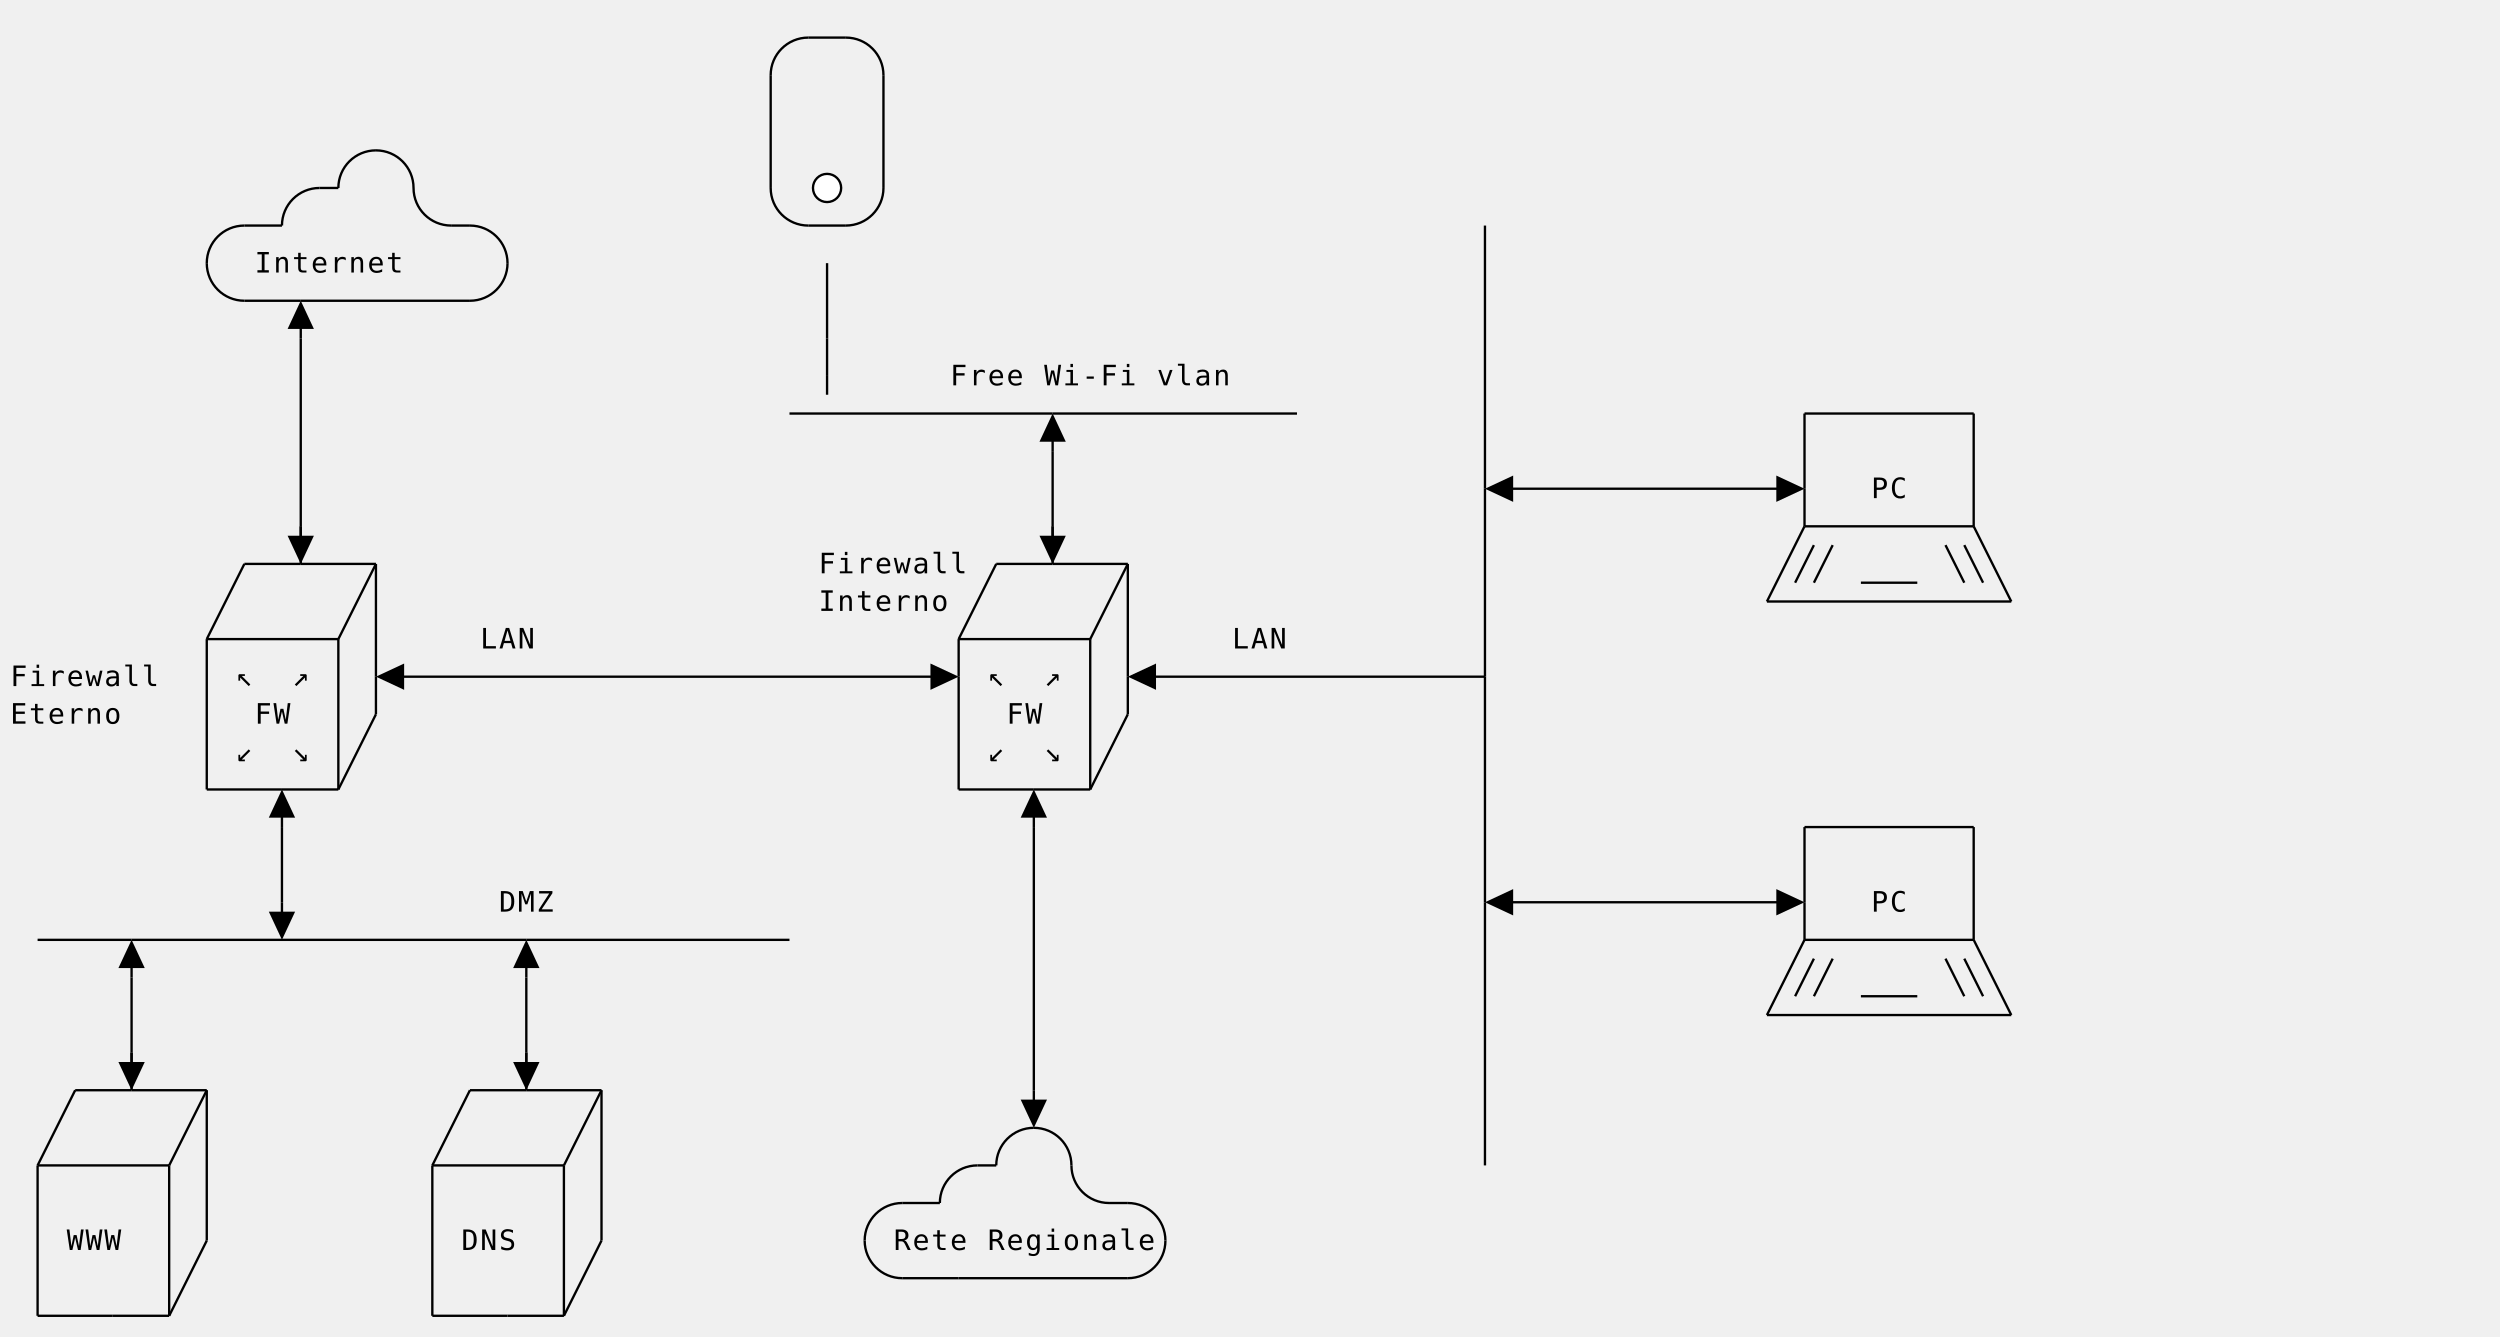
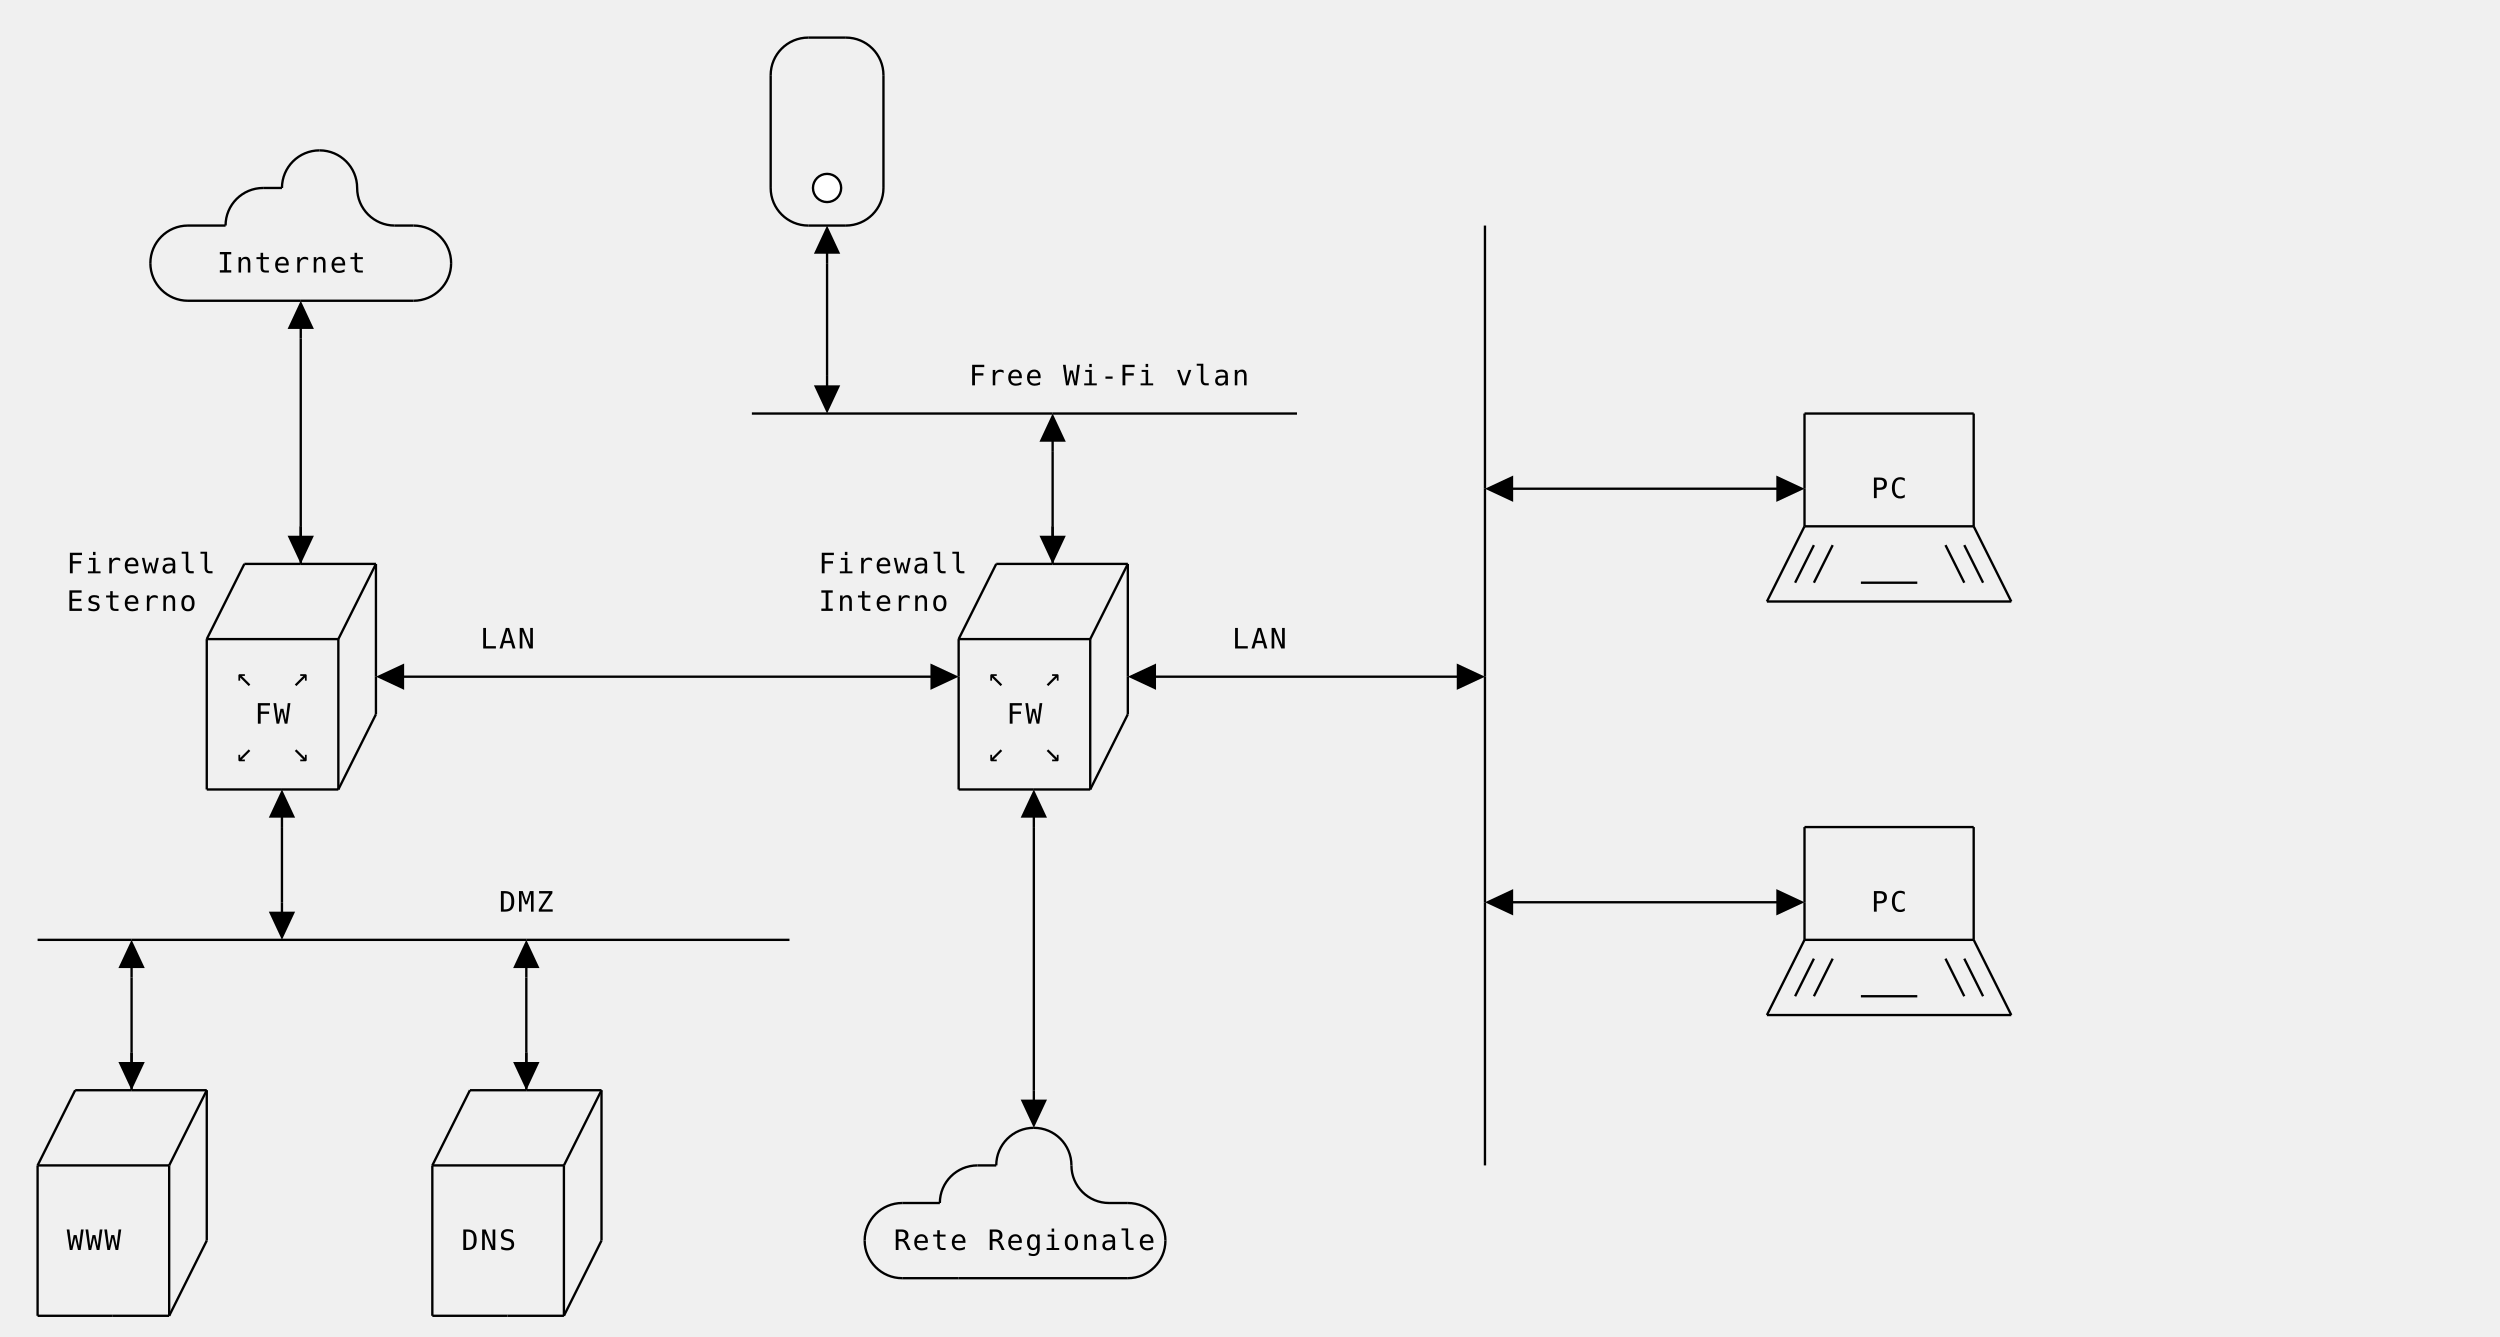
<svg xmlns="http://www.w3.org/2000/svg" class="diagram" version="1.1" height="569" width="1064">
  <g transform="translate(8,16)">
    <path d="M 336,0 L 352,0" style="fill:none;stroke:#000;" />
-     <path d="M 128,64 L 136,64" style="fill:none;stroke:#000;" />
-     <path d="M 96,80 L 112,80" style="fill:none;stroke:#000;" />
-     <path d="M 184,80 L 192,80" style="fill:none;stroke:#000;" />
+     <path d="M 104,64 L 112,64" style="fill:none;stroke:#000;" />
+     <path d="M 72,80 L 88,80" style="fill:none;stroke:#000;" />
+     <path d="M 160,80 L 168,80" style="fill:none;stroke:#000;" />
    <path d="M 336,80 L 352,80" style="fill:none;stroke:#000;" />
-     <path d="M 96,112 L 120,112" style="fill:none;stroke:#000;" />
-     <path d="M 120,112 L 192,112" style="fill:none;stroke:#000;" />
-     <path d="M 328,160 L 440,160" style="fill:none;stroke:#000;" />
+     <path d="M 72,112 L 120,112" style="fill:none;stroke:#000;" />
+     <path d="M 120,112 L 168,112" style="fill:none;stroke:#000;" />
+     <path d="M 312,160 L 440,160" style="fill:none;stroke:#000;" />
    <path d="M 440,160 L 544,160" style="fill:none;stroke:#000;" />
    <path d="M 760,160 L 832,160" style="fill:none;stroke:#000;" />
    <path d="M 632,192 L 752,192" style="fill:none;stroke:#000;" />
    <path d="M 760,208 L 832,208" style="fill:none;stroke:#000;" />
    <path d="M 96,224 L 120,224" style="fill:none;stroke:#000;" />
    <path d="M 120,224 L 152,224" style="fill:none;stroke:#000;" />
    <path d="M 416,224 L 440,224" style="fill:none;stroke:#000;" />
    <path d="M 440,224 L 472,224" style="fill:none;stroke:#000;" />
    <path d="M 744,240 L 848,240" style="fill:none;stroke:#000;" />
    <path d="M 80,256 L 136,256" style="fill:none;stroke:#000;" />
    <path d="M 400,256 L 456,256" style="fill:none;stroke:#000;" />
    <path d="M 160,272 L 392,272" style="fill:none;stroke:#000;" />
-     <path d="M 480,272 L 624,272" style="fill:none;stroke:#000;" />
+     <path d="M 480,272 L 616,272" style="fill:none;stroke:#000;" />
    <path d="M 80,320 L 112,320" style="fill:none;stroke:#000;" />
    <path d="M 112,320 L 136,320" style="fill:none;stroke:#000;" />
    <path d="M 400,320 L 432,320" style="fill:none;stroke:#000;" />
    <path d="M 432,320 L 456,320" style="fill:none;stroke:#000;" />
    <path d="M 760,336 L 832,336" style="fill:none;stroke:#000;" />
    <path d="M 632,368 L 752,368" style="fill:none;stroke:#000;" />
    <path d="M 8,384 L 48,384" style="fill:none;stroke:#000;" />
    <path d="M 48,384 L 216,384" style="fill:none;stroke:#000;" />
    <path d="M 216,384 L 328,384" style="fill:none;stroke:#000;" />
    <path d="M 760,384 L 832,384" style="fill:none;stroke:#000;" />
    <path d="M 744,416 L 848,416" style="fill:none;stroke:#000;" />
    <path d="M 24,448 L 48,448" style="fill:none;stroke:#000;" />
    <path d="M 48,448 L 80,448" style="fill:none;stroke:#000;" />
    <path d="M 192,448 L 216,448" style="fill:none;stroke:#000;" />
    <path d="M 216,448 L 248,448" style="fill:none;stroke:#000;" />
    <path d="M 8,480 L 64,480" style="fill:none;stroke:#000;" />
    <path d="M 176,480 L 232,480" style="fill:none;stroke:#000;" />
    <path d="M 408,480 L 416,480" style="fill:none;stroke:#000;" />
    <path d="M 376,496 L 392,496" style="fill:none;stroke:#000;" />
    <path d="M 464,496 L 472,496" style="fill:none;stroke:#000;" />
    <path d="M 376,528 L 400,528" style="fill:none;stroke:#000;" />
    <path d="M 400,528 L 472,528" style="fill:none;stroke:#000;" />
    <path d="M 8,544 L 40,544" style="fill:none;stroke:#000;" />
    <path d="M 40,544 L 64,544" style="fill:none;stroke:#000;" />
    <path d="M 176,544 L 208,544" style="fill:none;stroke:#000;" />
    <path d="M 208,544 L 232,544" style="fill:none;stroke:#000;" />
    <path d="M 784,232 L 808,232" style="fill:none;stroke:#000;" />
    <path d="M 784,408 L 808,408" style="fill:none;stroke:#000;" />
    <path d="M 8,480 L 8,544" style="fill:none;stroke:#000;" />
    <path d="M 48,400 L 48,432" style="fill:none;stroke:#000;" />
    <path d="M 48,432 L 48,448" style="fill:none;stroke:#000;" />
    <path d="M 64,480 L 64,544" style="fill:none;stroke:#000;" />
    <path d="M 80,256 L 80,320" style="fill:none;stroke:#000;" />
    <path d="M 80,448 L 80,512" style="fill:none;stroke:#000;" />
    <path d="M 112,336 L 112,368" style="fill:none;stroke:#000;" />
    <path d="M 120,128 L 120,208" style="fill:none;stroke:#000;" />
    <path d="M 120,208 L 120,224" style="fill:none;stroke:#000;" />
    <path d="M 136,256 L 136,320" style="fill:none;stroke:#000;" />
    <path d="M 152,224 L 152,272" style="fill:none;stroke:#000;" />
    <path d="M 152,272 L 152,288" style="fill:none;stroke:#000;" />
    <path d="M 176,480 L 176,544" style="fill:none;stroke:#000;" />
    <path d="M 216,400 L 216,432" style="fill:none;stroke:#000;" />
    <path d="M 216,432 L 216,448" style="fill:none;stroke:#000;" />
    <path d="M 232,480 L 232,544" style="fill:none;stroke:#000;" />
    <path d="M 248,448 L 248,512" style="fill:none;stroke:#000;" />
    <path d="M 320,16 L 320,64" style="fill:none;stroke:#000;" />
-     <path d="M 344,96 L 344,128" style="fill:none;stroke:#000;" />
-     <path d="M 344,128 L 344,144" style="fill:none;stroke:#000;" />
+     <path d="M 344,96 L 344,144" style="fill:none;stroke:#000;" />
    <path d="M 368,16 L 368,64" style="fill:none;stroke:#000;" />
    <path d="M 400,256 L 400,272" style="fill:none;stroke:#000;" />
    <path d="M 400,272 L 400,320" style="fill:none;stroke:#000;" />
    <path d="M 432,336 L 432,448" style="fill:none;stroke:#000;" />
    <path d="M 440,176 L 440,208" style="fill:none;stroke:#000;" />
    <path d="M 440,208 L 440,224" style="fill:none;stroke:#000;" />
    <path d="M 456,256 L 456,320" style="fill:none;stroke:#000;" />
    <path d="M 472,224 L 472,272" style="fill:none;stroke:#000;" />
    <path d="M 472,272 L 472,288" style="fill:none;stroke:#000;" />
    <path d="M 624,80 L 624,192" style="fill:none;stroke:#000;" />
    <path d="M 624,192 L 624,272" style="fill:none;stroke:#000;" />
    <path d="M 624,272 L 624,368" style="fill:none;stroke:#000;" />
    <path d="M 624,368 L 624,480" style="fill:none;stroke:#000;" />
    <path d="M 760,160 L 760,192" style="fill:none;stroke:#000;" />
    <path d="M 760,192 L 760,208" style="fill:none;stroke:#000;" />
    <path d="M 760,336 L 760,368" style="fill:none;stroke:#000;" />
    <path d="M 760,368 L 760,384" style="fill:none;stroke:#000;" />
    <path d="M 832,160 L 832,208" style="fill:none;stroke:#000;" />
    <path d="M 832,336 L 832,384" style="fill:none;stroke:#000;" />
    <path d="M 80,256 L 96,224" style="fill:none;stroke:#000;" />
    <path d="M 8,480 L 24,448" style="fill:none;stroke:#000;" />
    <path d="M 136,256 L 152,224" style="fill:none;stroke:#000;" />
    <path d="M 136,320 L 152,288" style="fill:none;stroke:#000;" />
    <path d="M 64,480 L 80,448" style="fill:none;stroke:#000;" />
    <path d="M 64,544 L 80,512" style="fill:none;stroke:#000;" />
    <path d="M 176,480 L 192,448" style="fill:none;stroke:#000;" />
    <path d="M 232,480 L 248,448" style="fill:none;stroke:#000;" />
    <path d="M 232,544 L 248,512" style="fill:none;stroke:#000;" />
    <path d="M 400,256 L 416,224" style="fill:none;stroke:#000;" />
    <path d="M 456,256 L 472,224" style="fill:none;stroke:#000;" />
    <path d="M 456,320 L 472,288" style="fill:none;stroke:#000;" />
    <path d="M 744,240 L 760,208" style="fill:none;stroke:#000;" />
    <path d="M 756,232 L 764,216" style="fill:none;stroke:#000;" />
    <path d="M 764,232 L 772,216" style="fill:none;stroke:#000;" />
    <path d="M 744,416 L 760,384" style="fill:none;stroke:#000;" />
    <path d="M 756,408 L 764,392" style="fill:none;stroke:#000;" />
    <path d="M 764,408 L 772,392" style="fill:none;stroke:#000;" />
    <path d="M 820,392 L 828,408" style="fill:none;stroke:#000;" />
    <path d="M 828,392 L 836,408" style="fill:none;stroke:#000;" />
    <path d="M 832,384 L 848,416" style="fill:none;stroke:#000;" />
    <path d="M 820,216 L 828,232" style="fill:none;stroke:#000;" />
    <path d="M 828,216 L 836,232" style="fill:none;stroke:#000;" />
    <path d="M 832,208 L 848,240" style="fill:none;stroke:#000;" />
-     <path d="M 344,144 L 344,152" style="fill:none;stroke:#000;" />
    <path d="M 48,392 L 48,400" style="fill:none;stroke:#000;" />
    <polygon points="64,400 52,394.4 52,405.6" style="fill:#000" transform="rotate(270, 48, 400)" />
    <path d="M 48,432 L 48,440" style="fill:none;stroke:#000;" />
    <polygon points="64,432 52,426.4 52,437.6" style="fill:#000" transform="rotate(90, 48, 432)" />
    <path d="M 112,328 L 112,336" style="fill:none;stroke:#000;" />
    <polygon points="128,336 116,330.4 116,341.6" style="fill:#000" transform="rotate(270, 112, 336)" />
    <path d="M 112,368 L 112,376" style="fill:none;stroke:#000;" />
    <polygon points="128,368 116,362.4 116,373.6" style="fill:#000" transform="rotate(90, 112, 368)" />
    <path d="M 120,120 L 120,128" style="fill:none;stroke:#000;" />
    <polygon points="136,128 124,122.4 124,133.6" style="fill:#000" transform="rotate(270, 120, 128)" />
    <path d="M 120,208 L 120,216" style="fill:none;stroke:#000;" />
    <polygon points="136,208 124,202.4 124,213.6" style="fill:#000" transform="rotate(90, 120, 208)" />
    <polygon points="168,272 156,266.4 156,277.6" style="fill:#000" transform="rotate(180, 160, 272)" />
    <path d="M 216,392 L 216,400" style="fill:none;stroke:#000;" />
    <polygon points="232,400 220,394.4 220,405.6" style="fill:#000" transform="rotate(270, 216, 400)" />
    <path d="M 216,432 L 216,440" style="fill:none;stroke:#000;" />
    <polygon points="232,432 220,426.4 220,437.6" style="fill:#000" transform="rotate(90, 216, 432)" />
+     <path d="M 344,88 L 344,96" style="fill:none;stroke:#000;" />
+     <polygon points="360,96 348,90.4 348,101.6" style="fill:#000" transform="rotate(270, 344, 96)" />
+     <path d="M 344,144 L 344,152" style="fill:none;stroke:#000;" />
+     <polygon points="360,144 348,138.4 348,149.6" style="fill:#000" transform="rotate(90, 344, 144)" />
    <polygon points="400,272 388,266.4 388,277.6" style="fill:#000" transform="rotate(0, 392, 272)" />
    <path d="M 432,328 L 432,336" style="fill:none;stroke:#000;" />
    <polygon points="448,336 436,330.4 436,341.6" style="fill:#000" transform="rotate(270, 432, 336)" />
    <path d="M 432,448 L 432,456" style="fill:none;stroke:#000;" />
    <polygon points="448,448 436,442.4 436,453.6" style="fill:#000" transform="rotate(90, 432, 448)" />
    <path d="M 440,168 L 440,176" style="fill:none;stroke:#000;" />
    <polygon points="456,176 444,170.4 444,181.6" style="fill:#000" transform="rotate(270, 440, 176)" />
    <path d="M 440,208 L 440,216" style="fill:none;stroke:#000;" />
    <polygon points="456,208 444,202.4 444,213.6" style="fill:#000" transform="rotate(90, 440, 208)" />
    <polygon points="488,272 476,266.4 476,277.6" style="fill:#000" transform="rotate(180, 480, 272)" />
+     <polygon points="624,272 612,266.4 612,277.6" style="fill:#000" transform="rotate(0, 616, 272)" />
    <polygon points="640,192 628,186.4 628,197.6" style="fill:#000" transform="rotate(180, 632, 192)" />
    <polygon points="640,368 628,362.4 628,373.6" style="fill:#000" transform="rotate(180, 632, 368)" />
    <polygon points="760,192 748,186.4 748,197.6" style="fill:#000" transform="rotate(0, 752, 192)" />
    <polygon points="760,368 748,362.4 748,373.6" style="fill:#000" transform="rotate(0, 752, 368)" />
    <path d="M 336,0 A 16,16 0 0,0 320,16" style="fill:none;stroke:#000;" />
    <path d="M 352,0 A 16,16 0 0,1 368,16" style="fill:none;stroke:#000;" />
-     <path d="M 152,48 A 16,16 0 0,0 136,64" style="fill:none;stroke:#000;" />
-     <path d="M 152,48 A 16,16 0 0,1 168,64" style="fill:none;stroke:#000;" />
-     <path d="M 128,64 A 16,16 0 0,0 112,80" style="fill:none;stroke:#000;" />
-     <path d="M 96,80 A 16,16 0 0,0 80,96" style="fill:none;stroke:#000;" />
-     <path d="M 168,64 A 16,16 0 0,0 184,80" style="fill:none;stroke:#000;" />
-     <path d="M 192,80 A 16,16 0 0,1 208,96" style="fill:none;stroke:#000;" />
+     <path d="M 128,48 A 16,16 0 0,0 112,64" style="fill:none;stroke:#000;" />
+     <path d="M 128,48 A 16,16 0 0,1 144,64" style="fill:none;stroke:#000;" />
+     <path d="M 104,64 A 16,16 0 0,0 88,80" style="fill:none;stroke:#000;" />
+     <path d="M 72,80 A 16,16 0 0,0 56,96" style="fill:none;stroke:#000;" />
+     <path d="M 144,64 A 16,16 0 0,0 160,80" style="fill:none;stroke:#000;" />
+     <path d="M 168,80 A 16,16 0 0,1 184,96" style="fill:none;stroke:#000;" />
    <path d="M 320,64 A 16,16 0 0,0 336,80" style="fill:none;stroke:#000;" />
    <path d="M 368,64 A 16,16 0 0,1 352,80" style="fill:none;stroke:#000;" />
-     <path d="M 80,96 A 16,16 0 0,0 96,112" style="fill:none;stroke:#000;" />
-     <path d="M 208,96 A 16,16 0 0,1 192,112" style="fill:none;stroke:#000;" />
+     <path d="M 56,96 A 16,16 0 0,0 72,112" style="fill:none;stroke:#000;" />
+     <path d="M 184,96 A 16,16 0 0,1 168,112" style="fill:none;stroke:#000;" />
    <path d="M 432,464 A 16,16 0 0,0 416,480" style="fill:none;stroke:#000;" />
    <path d="M 432,464 A 16,16 0 0,1 448,480" style="fill:none;stroke:#000;" />
    <path d="M 408,480 A 16,16 0 0,0 392,496" style="fill:none;stroke:#000;" />
    <path d="M 376,496 A 16,16 0 0,0 360,512" style="fill:none;stroke:#000;" />
    <path d="M 448,480 A 16,16 0 0,0 464,496" style="fill:none;stroke:#000;" />
    <path d="M 472,496 A 16,16 0 0,1 488,512" style="fill:none;stroke:#000;" />
    <path d="M 360,512 A 16,16 0 0,0 376,528" style="fill:none;stroke:#000;" />
    <path d="M 488,512 A 16,16 0 0,1 472,528" style="fill:none;stroke:#000;" />
    <circle cx="344" cy="64" r="6" style="fill:#fff;stroke:#000;" />
    <text text-anchor="middle" font-family="Menlo,Lucida Console,monospace" x="104" y="292" style="fill:#000;font-size:1em">F</text>
    <text text-anchor="middle" font-family="Menlo,Lucida Console,monospace" x="424" y="148" style="fill:#000;font-size:1em">e</text>
-     <text text-anchor="middle" font-family="Menlo,Lucida Console,monospace" x="440" y="148" style="fill:#000;font-size:1em">W</text>
    <text text-anchor="middle" font-family="Menlo,Lucida Console,monospace" x="216" y="372" style="fill:#000;font-size:1em">M</text>
    <text text-anchor="middle" font-family="Menlo,Lucida Console,monospace" x="368" y="244" style="fill:#000;font-size:1em">e</text>
    <text text-anchor="middle" font-family="Menlo,Lucida Console,monospace" x="520" y="260" style="fill:#000;font-size:1em">L</text>
-     <text text-anchor="middle" font-family="Menlo,Lucida Console,monospace" x="456" y="148" style="fill:#000;font-size:1em">-</text>
-     <text text-anchor="middle" font-family="Menlo,Lucida Console,monospace" x="0" y="276" style="fill:#000;font-size:1em">F</text>
+     <text text-anchor="middle" font-family="Menlo,Lucida Console,monospace" x="480" y="148" style="fill:#000;font-size:1em">i</text>
+     <text text-anchor="middle" font-family="Menlo,Lucida Console,monospace" x="40" y="244" style="fill:#000;font-size:1em">t</text>
+     <text text-anchor="middle" font-family="Menlo,Lucida Console,monospace" x="456" y="148" style="fill:#000;font-size:1em">i</text>
    <text text-anchor="middle" font-family="Menlo,Lucida Console,monospace" x="384" y="244" style="fill:#000;font-size:1em">n</text>
    <text text-anchor="middle" font-family="Menlo,Lucida Console,monospace" x="536" y="260" style="fill:#000;font-size:1em">N</text>
-     <text text-anchor="middle" font-family="Menlo,Lucida Console,monospace" x="496" y="148" style="fill:#000;font-size:1em">l</text>
-     <text text-anchor="middle" font-family="Menlo,Lucida Console,monospace" x="40" y="276" style="fill:#000;font-size:1em">a</text>
-     <text text-anchor="middle" font-family="Menlo,Lucida Console,monospace" x="512" y="148" style="fill:#000;font-size:1em">n</text>
-     <text text-anchor="middle" font-family="Menlo,Lucida Console,monospace" x="56" y="276" style="fill:#000;font-size:1em">l</text>
+     <text text-anchor="middle" font-family="Menlo,Lucida Console,monospace" x="496" y="148" style="fill:#000;font-size:1em">v</text>
+     <text text-anchor="middle" font-family="Menlo,Lucida Console,monospace" x="56" y="244" style="fill:#000;font-size:1em">r</text>
+     <text text-anchor="middle" font-family="Menlo,Lucida Console,monospace" x="512" y="148" style="fill:#000;font-size:1em">a</text>
    <text text-anchor="middle" font-family="Menlo,Lucida Console,monospace" x="96" y="276" style="fill:#000;font-size:1em">↖</text>
+     <text text-anchor="middle" font-family="Menlo,Lucida Console,monospace" x="88" y="100" style="fill:#000;font-size:1em">I</text>
    <text text-anchor="middle" font-family="Menlo,Lucida Console,monospace" x="440" y="276" style="fill:#000;font-size:1em">↗</text>
    <text text-anchor="middle" font-family="Menlo,Lucida Console,monospace" x="392" y="516" style="fill:#000;font-size:1em">t</text>
    <text text-anchor="middle" font-family="Menlo,Lucida Console,monospace" x="24" y="516" style="fill:#000;font-size:1em">W</text>
-     <text text-anchor="middle" font-family="Menlo,Lucida Console,monospace" x="128" y="100" style="fill:#000;font-size:1em">e</text>
+     <text text-anchor="middle" font-family="Menlo,Lucida Console,monospace" x="128" y="100" style="fill:#000;font-size:1em">n</text>
    <text text-anchor="middle" font-family="Menlo,Lucida Console,monospace" x="344" y="228" style="fill:#000;font-size:1em">F</text>
    <text text-anchor="middle" font-family="Menlo,Lucida Console,monospace" x="96" y="308" style="fill:#000;font-size:1em">↙</text>
    <text text-anchor="middle" font-family="Menlo,Lucida Console,monospace" x="440" y="308" style="fill:#000;font-size:1em">↘</text>
-     <text text-anchor="middle" font-family="Menlo,Lucida Console,monospace" x="144" y="100" style="fill:#000;font-size:1em">n</text>
+     <text text-anchor="middle" font-family="Menlo,Lucida Console,monospace" x="144" y="100" style="fill:#000;font-size:1em">t</text>
    <text text-anchor="middle" font-family="Menlo,Lucida Console,monospace" x="360" y="228" style="fill:#000;font-size:1em">r</text>
    <text text-anchor="middle" font-family="Menlo,Lucida Console,monospace" x="448" y="516" style="fill:#000;font-size:1em">o</text>
+     <text text-anchor="middle" font-family="Menlo,Lucida Console,monospace" x="32" y="228" style="fill:#000;font-size:1em">i</text>
    <text text-anchor="middle" font-family="Menlo,Lucida Console,monospace" x="400" y="228" style="fill:#000;font-size:1em">l</text>
-     <text text-anchor="middle" font-family="Menlo,Lucida Console,monospace" x="160" y="100" style="fill:#000;font-size:1em">t</text>
    <text text-anchor="middle" font-family="Menlo,Lucida Console,monospace" x="376" y="228" style="fill:#000;font-size:1em">w</text>
+     <text text-anchor="middle" font-family="Menlo,Lucida Console,monospace" x="72" y="228" style="fill:#000;font-size:1em">l</text>
    <text text-anchor="middle" font-family="Menlo,Lucida Console,monospace" x="464" y="516" style="fill:#000;font-size:1em">a</text>
-     <text text-anchor="middle" font-family="Menlo,Lucida Console,monospace" x="16" y="292" style="fill:#000;font-size:1em">e</text>
    <text text-anchor="middle" font-family="Menlo,Lucida Console,monospace" x="800" y="196" style="fill:#000;font-size:1em">C</text>
-     <text text-anchor="middle" font-family="Menlo,Lucida Console,monospace" x="32" y="292" style="fill:#000;font-size:1em">n</text>
    <text text-anchor="middle" font-family="Menlo,Lucida Console,monospace" x="192" y="516" style="fill:#000;font-size:1em">D</text>
    <text text-anchor="middle" font-family="Menlo,Lucida Console,monospace" x="208" y="372" style="fill:#000;font-size:1em">D</text>
    <text text-anchor="middle" font-family="Menlo,Lucida Console,monospace" x="432" y="292" style="fill:#000;font-size:1em">W</text>
-     <text text-anchor="middle" font-family="Menlo,Lucida Console,monospace" x="408" y="148" style="fill:#000;font-size:1em">r</text>
-     <text text-anchor="middle" font-family="Menlo,Lucida Console,monospace" x="448" y="148" style="fill:#000;font-size:1em">i</text>
+     <text text-anchor="middle" font-family="Menlo,Lucida Console,monospace" x="408" y="148" style="fill:#000;font-size:1em">F</text>
+     <text text-anchor="middle" font-family="Menlo,Lucida Console,monospace" x="448" y="148" style="fill:#000;font-size:1em">W</text>
    <text text-anchor="middle" font-family="Menlo,Lucida Console,monospace" x="224" y="372" style="fill:#000;font-size:1em">Z</text>
+     <text text-anchor="middle" font-family="Menlo,Lucida Console,monospace" x="528" y="260" style="fill:#000;font-size:1em">A</text>
    <text text-anchor="middle" font-family="Menlo,Lucida Console,monospace" x="352" y="244" style="fill:#000;font-size:1em">n</text>
-     <text text-anchor="middle" font-family="Menlo,Lucida Console,monospace" x="528" y="260" style="fill:#000;font-size:1em">A</text>
-     <text text-anchor="middle" font-family="Menlo,Lucida Console,monospace" x="464" y="148" style="fill:#000;font-size:1em">F</text>
+     <text text-anchor="middle" font-family="Menlo,Lucida Console,monospace" x="464" y="148" style="fill:#000;font-size:1em">-</text>
+     <text text-anchor="middle" font-family="Menlo,Lucida Console,monospace" x="48" y="244" style="fill:#000;font-size:1em">e</text>
    <text text-anchor="middle" font-family="Menlo,Lucida Console,monospace" x="200" y="260" style="fill:#000;font-size:1em">L</text>
-     <text text-anchor="middle" font-family="Menlo,Lucida Console,monospace" x="8" y="276" style="fill:#000;font-size:1em">i</text>
    <text text-anchor="middle" font-family="Menlo,Lucida Console,monospace" x="392" y="244" style="fill:#000;font-size:1em">o</text>
-     <text text-anchor="middle" font-family="Menlo,Lucida Console,monospace" x="504" y="148" style="fill:#000;font-size:1em">a</text>
-     <text text-anchor="middle" font-family="Menlo,Lucida Console,monospace" x="48" y="276" style="fill:#000;font-size:1em">l</text>
-     <text text-anchor="middle" font-family="Menlo,Lucida Console,monospace" x="24" y="276" style="fill:#000;font-size:1em">e</text>
+     <text text-anchor="middle" font-family="Menlo,Lucida Console,monospace" x="24" y="244" style="fill:#000;font-size:1em">E</text>
+     <text text-anchor="middle" font-family="Menlo,Lucida Console,monospace" x="504" y="148" style="fill:#000;font-size:1em">l</text>
+     <text text-anchor="middle" font-family="Menlo,Lucida Console,monospace" x="64" y="244" style="fill:#000;font-size:1em">n</text>
    <text text-anchor="middle" font-family="Menlo,Lucida Console,monospace" x="216" y="260" style="fill:#000;font-size:1em">N</text>
+     <text text-anchor="middle" font-family="Menlo,Lucida Console,monospace" x="520" y="148" style="fill:#000;font-size:1em">n</text>
+     <text text-anchor="middle" font-family="Menlo,Lucida Console,monospace" x="96" y="100" style="fill:#000;font-size:1em">n</text>
    <text text-anchor="middle" font-family="Menlo,Lucida Console,monospace" x="400" y="516" style="fill:#000;font-size:1em">e</text>
    <text text-anchor="middle" font-family="Menlo,Lucida Console,monospace" x="32" y="516" style="fill:#000;font-size:1em">W</text>
    <text text-anchor="middle" font-family="Menlo,Lucida Console,monospace" x="376" y="516" style="fill:#000;font-size:1em">R</text>
    <text text-anchor="middle" font-family="Menlo,Lucida Console,monospace" x="120" y="276" style="fill:#000;font-size:1em">↗</text>
-     <text text-anchor="middle" font-family="Menlo,Lucida Console,monospace" x="112" y="100" style="fill:#000;font-size:1em">n</text>
+     <text text-anchor="middle" font-family="Menlo,Lucida Console,monospace" x="112" y="100" style="fill:#000;font-size:1em">e</text>
    <text text-anchor="middle" font-family="Menlo,Lucida Console,monospace" x="416" y="516" style="fill:#000;font-size:1em">R</text>
-     <text text-anchor="middle" font-family="Menlo,Lucida Console,monospace" x="152" y="100" style="fill:#000;font-size:1em">e</text>
    <text text-anchor="middle" font-family="Menlo,Lucida Console,monospace" x="368" y="228" style="fill:#000;font-size:1em">e</text>
    <text text-anchor="middle" font-family="Menlo,Lucida Console,monospace" x="120" y="308" style="fill:#000;font-size:1em">↘</text>
+     <text text-anchor="middle" font-family="Menlo,Lucida Console,monospace" x="40" y="228" style="fill:#000;font-size:1em">r</text>
    <text text-anchor="middle" font-family="Menlo,Lucida Console,monospace" x="432" y="516" style="fill:#000;font-size:1em">g</text>
    <text text-anchor="middle" font-family="Menlo,Lucida Console,monospace" x="384" y="228" style="fill:#000;font-size:1em">a</text>
    <text text-anchor="middle" font-family="Menlo,Lucida Console,monospace" x="472" y="516" style="fill:#000;font-size:1em">l</text>
+     <text text-anchor="middle" font-family="Menlo,Lucida Console,monospace" x="56" y="228" style="fill:#000;font-size:1em">w</text>
    <text text-anchor="middle" font-family="Menlo,Lucida Console,monospace" x="792" y="372" style="fill:#000;font-size:1em">P</text>
-     <text text-anchor="middle" font-family="Menlo,Lucida Console,monospace" x="0" y="292" style="fill:#000;font-size:1em">E</text>
-     <text text-anchor="middle" font-family="Menlo,Lucida Console,monospace" x="40" y="292" style="fill:#000;font-size:1em">o</text>
    <text text-anchor="middle" font-family="Menlo,Lucida Console,monospace" x="424" y="292" style="fill:#000;font-size:1em">F</text>
-     <text text-anchor="middle" font-family="Menlo,Lucida Console,monospace" x="400" y="148" style="fill:#000;font-size:1em">F</text>
    <text text-anchor="middle" font-family="Menlo,Lucida Console,monospace" x="200" y="516" style="fill:#000;font-size:1em">N</text>
-     <text text-anchor="middle" font-family="Menlo,Lucida Console,monospace" x="416" y="148" style="fill:#000;font-size:1em">e</text>
+     <text text-anchor="middle" font-family="Menlo,Lucida Console,monospace" x="416" y="148" style="fill:#000;font-size:1em">r</text>
    <text text-anchor="middle" font-family="Menlo,Lucida Console,monospace" x="344" y="244" style="fill:#000;font-size:1em">I</text>
    <text text-anchor="middle" font-family="Menlo,Lucida Console,monospace" x="112" y="292" style="fill:#000;font-size:1em">W</text>
+     <text text-anchor="middle" font-family="Menlo,Lucida Console,monospace" x="432" y="148" style="fill:#000;font-size:1em">e</text>
    <text text-anchor="middle" font-family="Menlo,Lucida Console,monospace" x="360" y="244" style="fill:#000;font-size:1em">t</text>
-     <text text-anchor="middle" font-family="Menlo,Lucida Console,monospace" x="472" y="148" style="fill:#000;font-size:1em">i</text>
-     <text text-anchor="middle" font-family="Menlo,Lucida Console,monospace" x="16" y="276" style="fill:#000;font-size:1em">r</text>
+     <text text-anchor="middle" font-family="Menlo,Lucida Console,monospace" x="472" y="148" style="fill:#000;font-size:1em">F</text>
    <text text-anchor="middle" font-family="Menlo,Lucida Console,monospace" x="208" y="260" style="fill:#000;font-size:1em">A</text>
+     <text text-anchor="middle" font-family="Menlo,Lucida Console,monospace" x="32" y="244" style="fill:#000;font-size:1em">s</text>
    <text text-anchor="middle" font-family="Menlo,Lucida Console,monospace" x="376" y="244" style="fill:#000;font-size:1em">r</text>
-     <text text-anchor="middle" font-family="Menlo,Lucida Console,monospace" x="488" y="148" style="fill:#000;font-size:1em">v</text>
-     <text text-anchor="middle" font-family="Menlo,Lucida Console,monospace" x="32" y="276" style="fill:#000;font-size:1em">w</text>
+     <text text-anchor="middle" font-family="Menlo,Lucida Console,monospace" x="72" y="244" style="fill:#000;font-size:1em">o</text>
    <text text-anchor="middle" font-family="Menlo,Lucida Console,monospace" x="416" y="276" style="fill:#000;font-size:1em">↖</text>
-     <text text-anchor="middle" font-family="Menlo,Lucida Console,monospace" x="104" y="100" style="fill:#000;font-size:1em">I</text>
+     <text text-anchor="middle" font-family="Menlo,Lucida Console,monospace" x="104" y="100" style="fill:#000;font-size:1em">t</text>
    <text text-anchor="middle" font-family="Menlo,Lucida Console,monospace" x="40" y="516" style="fill:#000;font-size:1em">W</text>
    <text text-anchor="middle" font-family="Menlo,Lucida Console,monospace" x="416" y="308" style="fill:#000;font-size:1em">↙</text>
    <text text-anchor="middle" font-family="Menlo,Lucida Console,monospace" x="384" y="516" style="fill:#000;font-size:1em">e</text>
-     <text text-anchor="middle" font-family="Menlo,Lucida Console,monospace" x="120" y="100" style="fill:#000;font-size:1em">t</text>
+     <text text-anchor="middle" font-family="Menlo,Lucida Console,monospace" x="120" y="100" style="fill:#000;font-size:1em">r</text>
    <text text-anchor="middle" font-family="Menlo,Lucida Console,monospace" x="424" y="516" style="fill:#000;font-size:1em">e</text>
-     <text text-anchor="middle" font-family="Menlo,Lucida Console,monospace" x="136" y="100" style="fill:#000;font-size:1em">r</text>
+     <text text-anchor="middle" font-family="Menlo,Lucida Console,monospace" x="136" y="100" style="fill:#000;font-size:1em">e</text>
    <text text-anchor="middle" font-family="Menlo,Lucida Console,monospace" x="352" y="228" style="fill:#000;font-size:1em">i</text>
+     <text text-anchor="middle" font-family="Menlo,Lucida Console,monospace" x="48" y="228" style="fill:#000;font-size:1em">e</text>
    <text text-anchor="middle" font-family="Menlo,Lucida Console,monospace" x="440" y="516" style="fill:#000;font-size:1em">i</text>
+     <text text-anchor="middle" font-family="Menlo,Lucida Console,monospace" x="24" y="228" style="fill:#000;font-size:1em">F</text>
    <text text-anchor="middle" font-family="Menlo,Lucida Console,monospace" x="392" y="228" style="fill:#000;font-size:1em">l</text>
    <text text-anchor="middle" font-family="Menlo,Lucida Console,monospace" x="480" y="516" style="fill:#000;font-size:1em">e</text>
+     <text text-anchor="middle" font-family="Menlo,Lucida Console,monospace" x="64" y="228" style="fill:#000;font-size:1em">a</text>
    <text text-anchor="middle" font-family="Menlo,Lucida Console,monospace" x="456" y="516" style="fill:#000;font-size:1em">n</text>
    <text text-anchor="middle" font-family="Menlo,Lucida Console,monospace" x="800" y="372" style="fill:#000;font-size:1em">C</text>
-     <text text-anchor="middle" font-family="Menlo,Lucida Console,monospace" x="8" y="292" style="fill:#000;font-size:1em">t</text>
    <text text-anchor="middle" font-family="Menlo,Lucida Console,monospace" x="792" y="196" style="fill:#000;font-size:1em">P</text>
-     <text text-anchor="middle" font-family="Menlo,Lucida Console,monospace" x="24" y="292" style="fill:#000;font-size:1em">r</text>
+     <text text-anchor="middle" font-family="Menlo,Lucida Console,monospace" x="80" y="228" style="fill:#000;font-size:1em">l</text>
    <text text-anchor="middle" font-family="Menlo,Lucida Console,monospace" x="208" y="516" style="fill:#000;font-size:1em">S</text>
  </g>
</svg>
